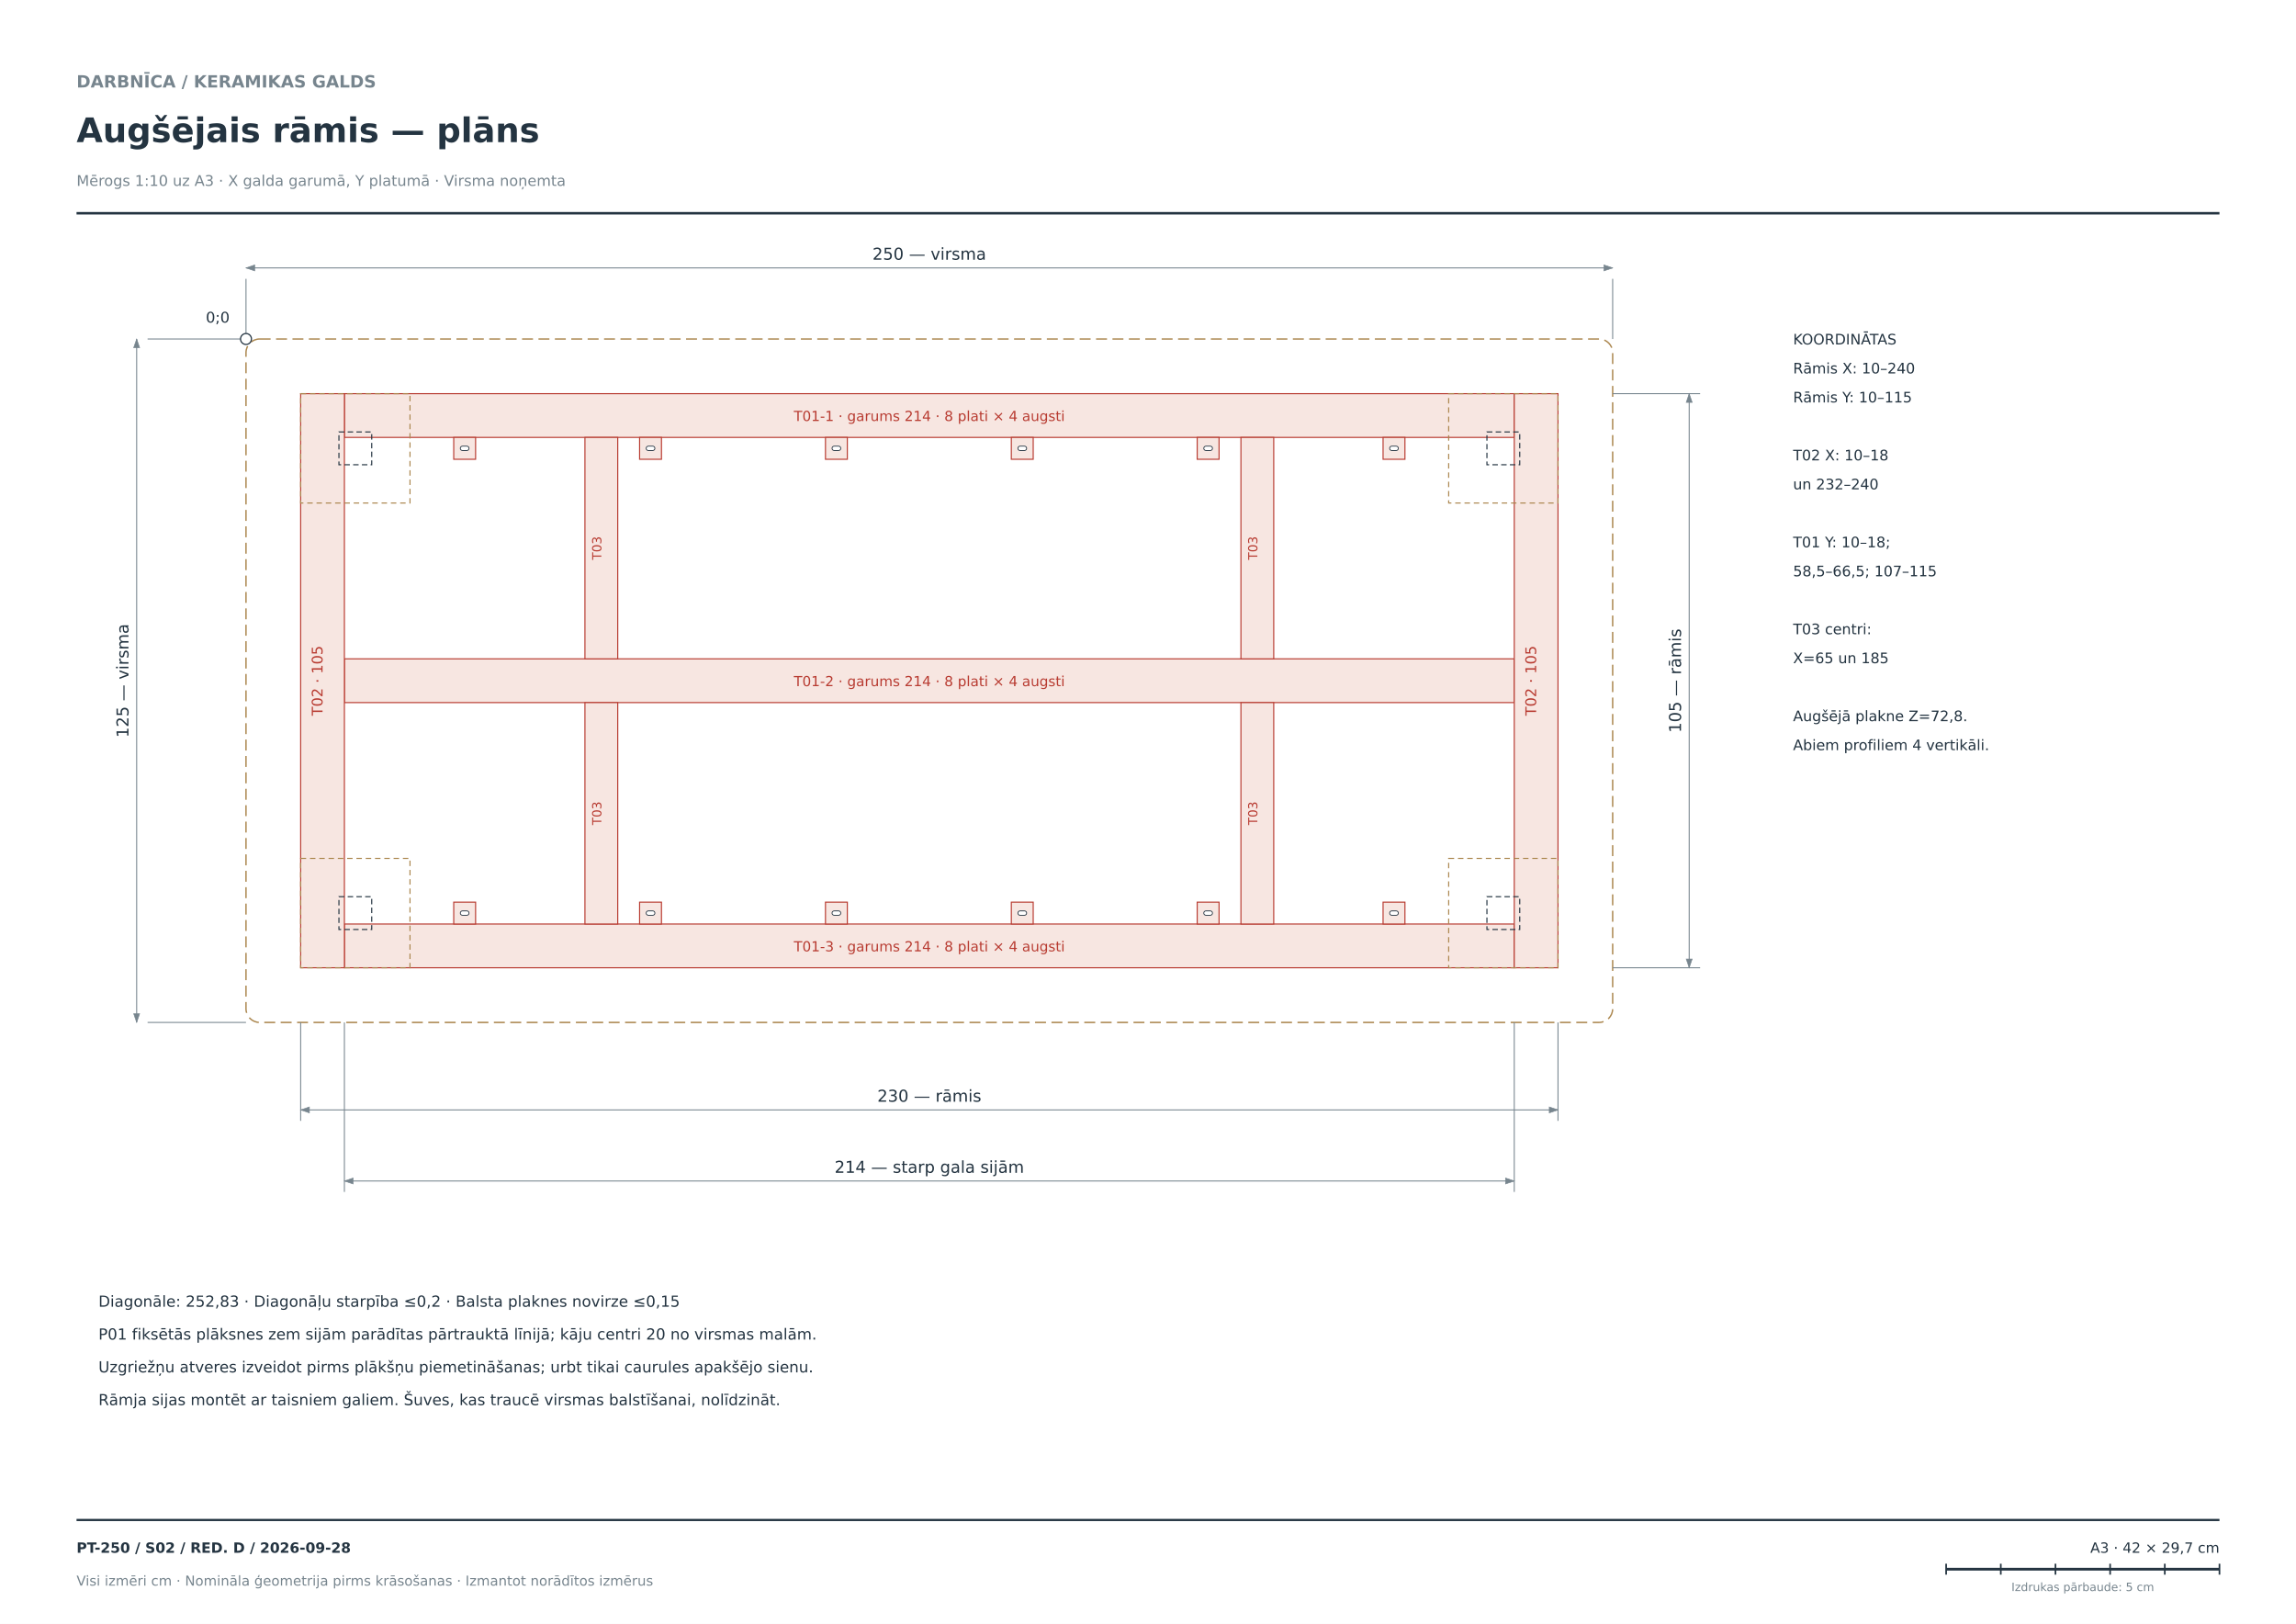
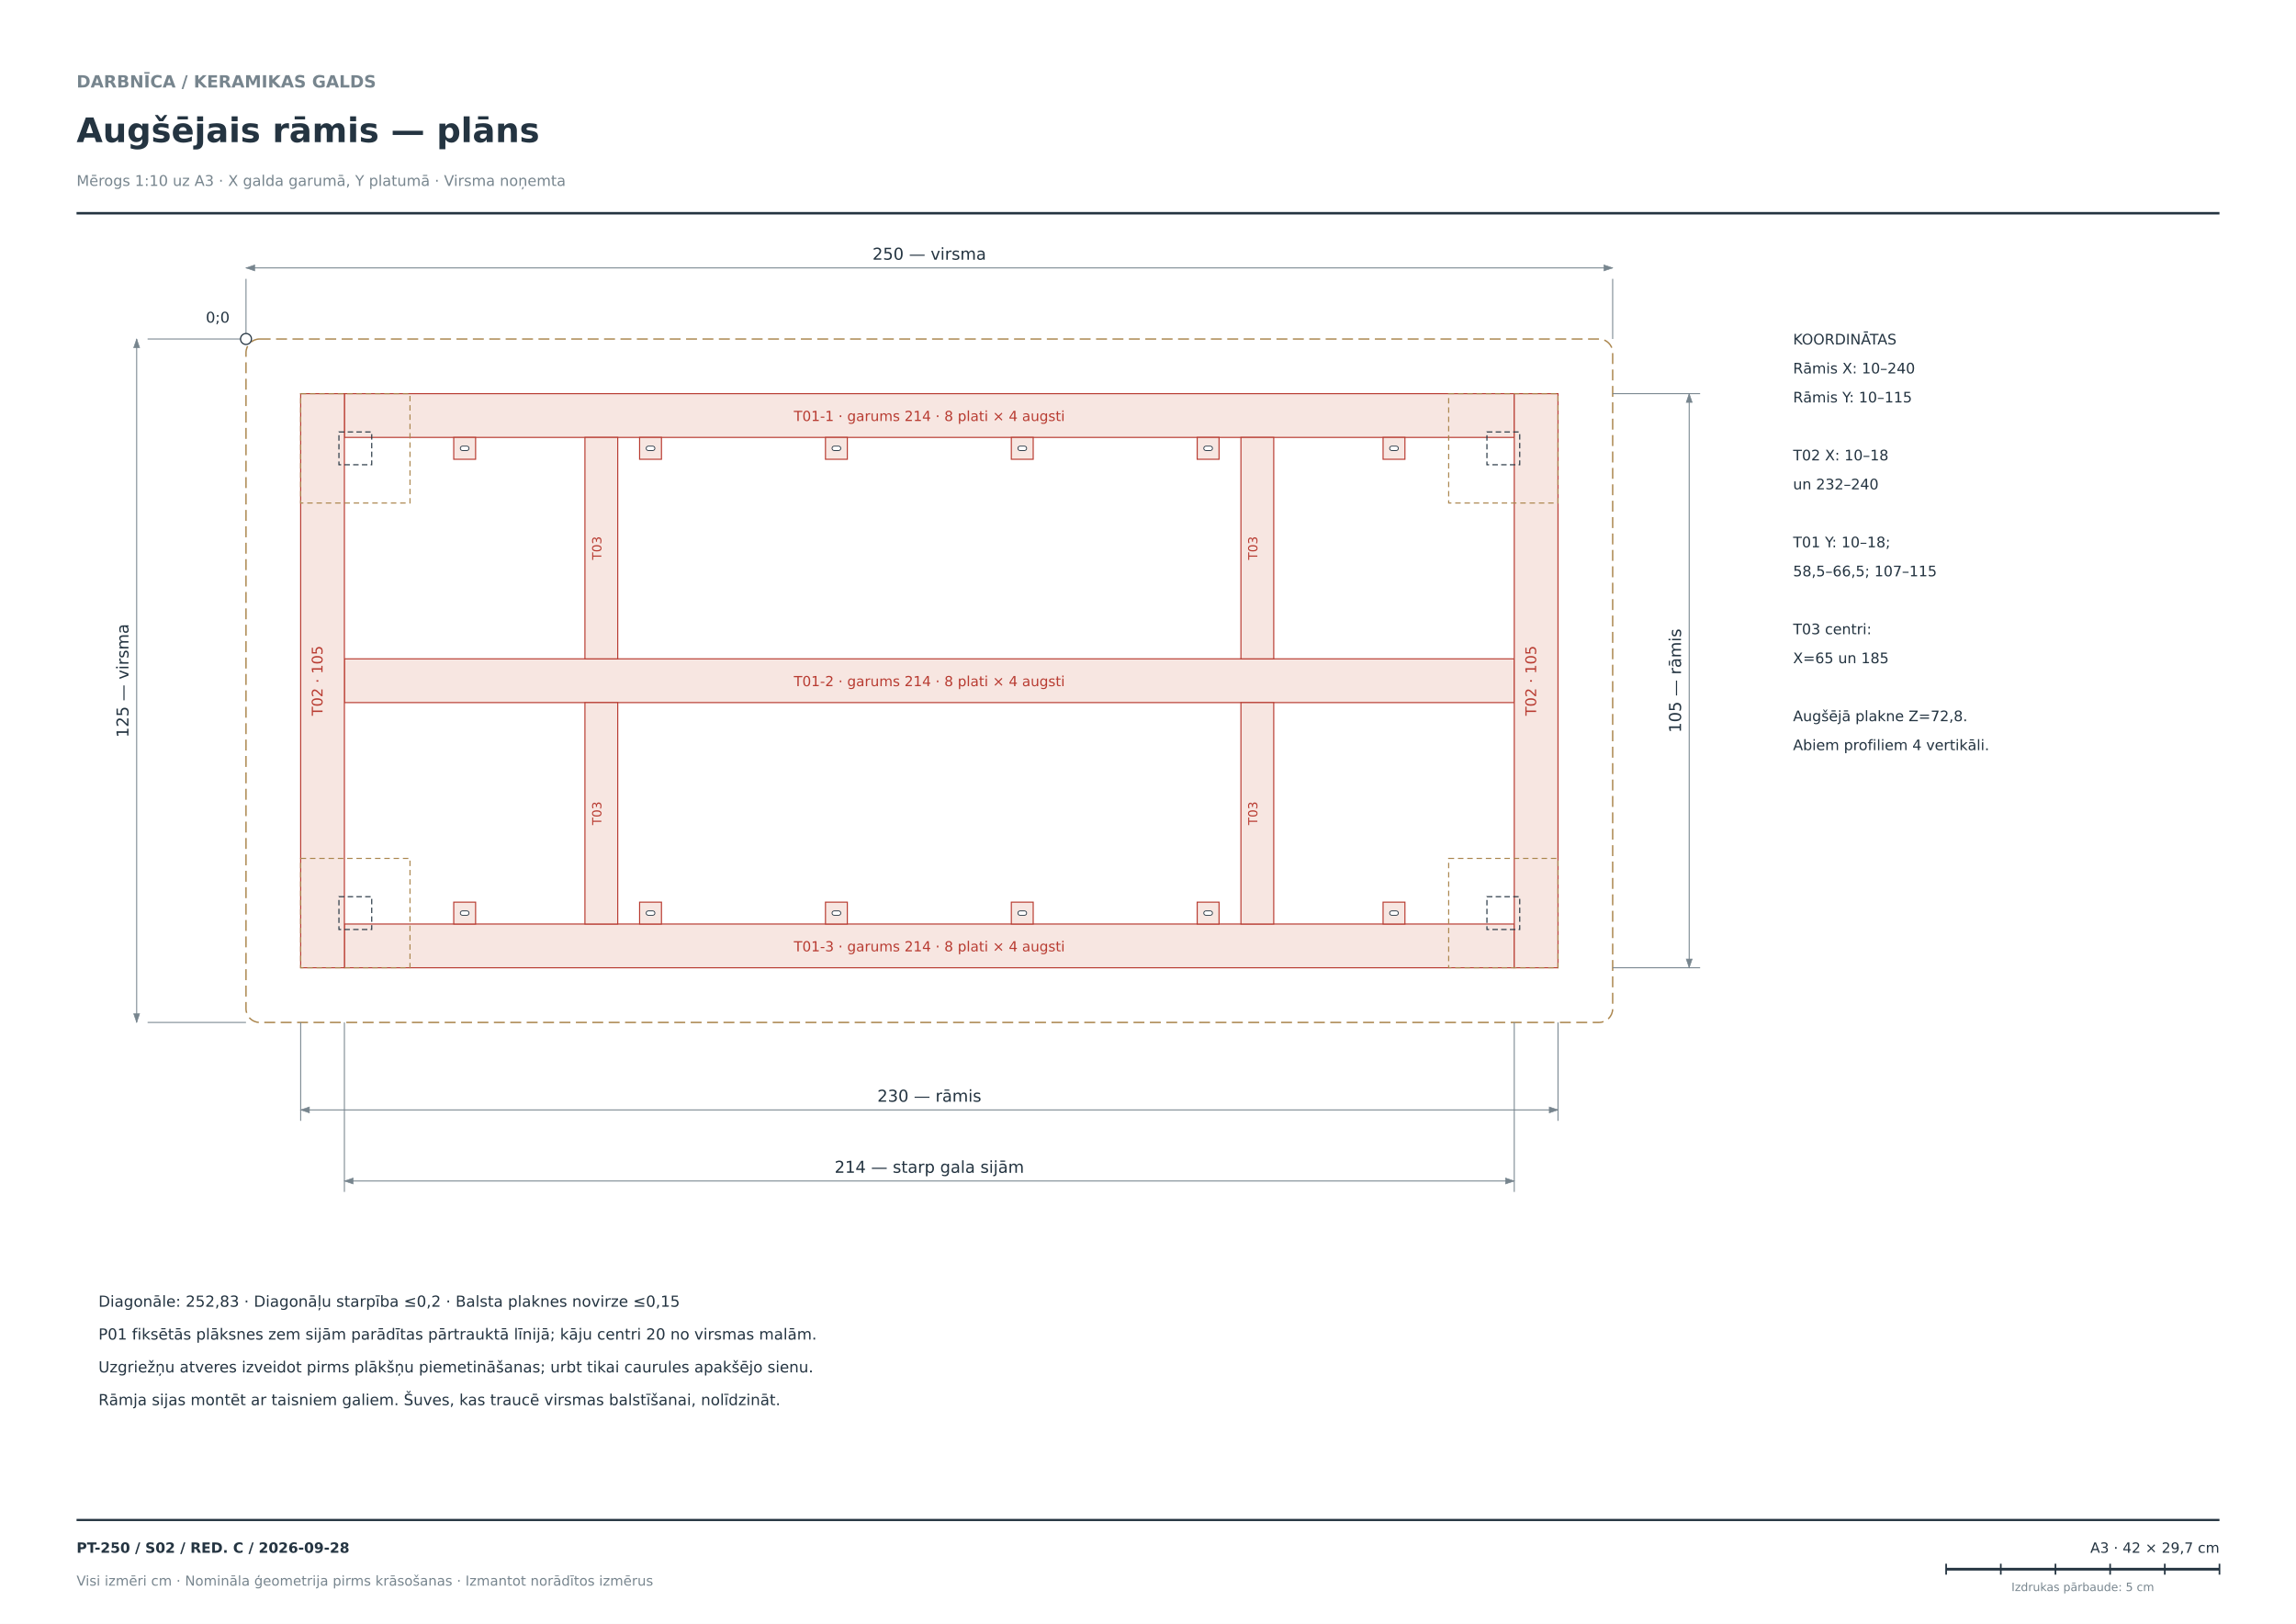
<svg xmlns="http://www.w3.org/2000/svg" width="42cm" height="29.7cm" viewBox="0 0 420 297">
  <rect width="420" height="297" fill="white" />
  <text x="14" y="16" font-family="DejaVu Sans" font-size="3.1" fill="#77858e" text-anchor="start" font-weight="bold">DARBNĪCA / KERAMIKAS GALDS</text>
  <text x="14" y="26" font-family="DejaVu Sans" font-size="6.2" fill="#243441" text-anchor="start" font-weight="bold">Augšējais rāmis — plāns</text>
  <text x="14" y="34" font-family="DejaVu Sans" font-size="2.7" fill="#77858e" text-anchor="start">Mērogs 1:10 uz A3 · X galda garumā, Y platumā · Virsma noņemta</text>
  <line x1="14" y1="39" x2="406" y2="39" stroke="#243441" stroke-width="0.45" />
  <line x1="14" y1="278" x2="406" y2="278" stroke="#243441" stroke-width="0.4" />
-   <text x="14" y="284" font-family="DejaVu Sans" font-size="2.6" fill="#243441" text-anchor="start" font-weight="bold">PT-250  /  S02  /  RED. D  /  2026-09-28</text>
+   <text x="14" y="284" font-family="DejaVu Sans" font-size="2.6" fill="#243441" text-anchor="start" font-weight="bold">PT-250  /  S02  /  RED. C  /  2026-09-28</text>
  <text x="14" y="290" font-family="DejaVu Sans" font-size="2.5" fill="#77858e" text-anchor="start">Visi izmēri cm · Nomināla ģeometrija pirms krāsošanas · Izmantot norādītos izmērus</text>
  <text x="406" y="284" font-family="DejaVu Sans" font-size="2.6" fill="#243441" text-anchor="end">A3 · 42 × 29,7 cm</text>
  <line x1="356" y1="287" x2="406" y2="287" stroke="#243441" stroke-width="0.5" />
  <line x1="356" y1="286" x2="356" y2="288" stroke="#243441" stroke-width="0.3" />
  <line x1="366" y1="286" x2="366" y2="288" stroke="#243441" stroke-width="0.3" />
  <line x1="376" y1="286" x2="376" y2="288" stroke="#243441" stroke-width="0.3" />
  <line x1="386" y1="286" x2="386" y2="288" stroke="#243441" stroke-width="0.3" />
  <line x1="396" y1="286" x2="396" y2="288" stroke="#243441" stroke-width="0.3" />
  <line x1="406" y1="286" x2="406" y2="288" stroke="#243441" stroke-width="0.3" />
  <text x="381" y="291" font-family="DejaVu Sans" font-size="2.1" fill="#77858e" text-anchor="middle">Izdrukas pārbaude: 5 cm</text>
  <rect x="45" y="62" width="250" height="125" fill="none" stroke="#aa854c" stroke-width="0.25" rx="2.5" stroke-dasharray="2 1" />
  <rect x="63" y="72" width="214" height="8" fill="#f7e6e1" stroke="#b83b31" stroke-width="0.2" rx="0" />
  <rect x="63" y="120.5" width="214" height="8" fill="#f7e6e1" stroke="#b83b31" stroke-width="0.2" rx="0" />
  <rect x="63" y="169" width="214" height="8" fill="#f7e6e1" stroke="#b83b31" stroke-width="0.2" rx="0" />
  <rect x="55" y="72" width="8" height="105" fill="#f7e6e1" stroke="#b83b31" stroke-width="0.2" rx="0" />
  <rect x="277" y="72" width="8" height="105" fill="#f7e6e1" stroke="#b83b31" stroke-width="0.2" rx="0" />
  <rect x="107" y="80" width="6" height="40.5" fill="#f7e6e1" stroke="#b83b31" stroke-width="0.2" rx="0" />
  <rect x="107" y="128.5" width="6" height="40.5" fill="#f7e6e1" stroke="#b83b31" stroke-width="0.2" rx="0" />
  <rect x="227" y="80" width="6" height="40.5" fill="#f7e6e1" stroke="#b83b31" stroke-width="0.2" rx="0" />
  <rect x="227" y="128.5" width="6" height="40.5" fill="#f7e6e1" stroke="#b83b31" stroke-width="0.2" rx="0" />
  <rect x="55" y="72" width="20" height="20" fill="none" stroke="#aa854c" stroke-width="0.2" rx="0" stroke-dasharray="1 .7" />
  <rect x="265" y="72" width="20" height="20" fill="none" stroke="#aa854c" stroke-width="0.2" rx="0" stroke-dasharray="1 .7" />
  <rect x="55" y="157" width="20" height="20" fill="none" stroke="#aa854c" stroke-width="0.2" rx="0" stroke-dasharray="1 .7" />
  <rect x="265" y="157" width="20" height="20" fill="none" stroke="#aa854c" stroke-width="0.2" rx="0" stroke-dasharray="1 .7" />
  <rect x="83" y="80" width="4" height="4" fill="#f7e6e1" stroke="#b83b31" stroke-width="0.2" rx="0" />
  <rect x="84.2" y="81.6" width="1.6" height="0.8" fill="white" stroke="#243441" stroke-width="0.15" rx="0.4" />
  <rect x="117" y="80" width="4" height="4" fill="#f7e6e1" stroke="#b83b31" stroke-width="0.2" rx="0" />
  <rect x="118.2" y="81.6" width="1.6" height="0.8" fill="white" stroke="#243441" stroke-width="0.15" rx="0.4" />
  <rect x="151" y="80" width="4" height="4" fill="#f7e6e1" stroke="#b83b31" stroke-width="0.2" rx="0" />
  <rect x="152.2" y="81.6" width="1.6" height="0.8" fill="white" stroke="#243441" stroke-width="0.15" rx="0.4" />
  <rect x="185" y="80" width="4" height="4" fill="#f7e6e1" stroke="#b83b31" stroke-width="0.2" rx="0" />
  <rect x="186.2" y="81.6" width="1.6" height="0.8" fill="white" stroke="#243441" stroke-width="0.15" rx="0.4" />
  <rect x="219" y="80" width="4" height="4" fill="#f7e6e1" stroke="#b83b31" stroke-width="0.2" rx="0" />
  <rect x="220.2" y="81.6" width="1.6" height="0.8" fill="white" stroke="#243441" stroke-width="0.15" rx="0.4" />
  <rect x="253" y="80" width="4" height="4" fill="#f7e6e1" stroke="#b83b31" stroke-width="0.2" rx="0" />
  <rect x="254.2" y="81.6" width="1.6" height="0.8" fill="white" stroke="#243441" stroke-width="0.15" rx="0.4" />
  <rect x="83" y="165" width="4" height="4" fill="#f7e6e1" stroke="#b83b31" stroke-width="0.2" rx="0" />
  <rect x="84.2" y="166.6" width="1.6" height="0.8" fill="white" stroke="#243441" stroke-width="0.15" rx="0.4" />
  <rect x="117" y="165" width="4" height="4" fill="#f7e6e1" stroke="#b83b31" stroke-width="0.2" rx="0" />
  <rect x="118.2" y="166.6" width="1.6" height="0.8" fill="white" stroke="#243441" stroke-width="0.15" rx="0.4" />
  <rect x="151" y="165" width="4" height="4" fill="#f7e6e1" stroke="#b83b31" stroke-width="0.2" rx="0" />
  <rect x="152.2" y="166.6" width="1.6" height="0.8" fill="white" stroke="#243441" stroke-width="0.15" rx="0.4" />
  <rect x="185" y="165" width="4" height="4" fill="#f7e6e1" stroke="#b83b31" stroke-width="0.2" rx="0" />
  <rect x="186.2" y="166.6" width="1.6" height="0.8" fill="white" stroke="#243441" stroke-width="0.15" rx="0.4" />
  <rect x="219" y="165" width="4" height="4" fill="#f7e6e1" stroke="#b83b31" stroke-width="0.2" rx="0" />
  <rect x="220.2" y="166.6" width="1.6" height="0.8" fill="white" stroke="#243441" stroke-width="0.15" rx="0.4" />
  <rect x="253" y="165" width="4" height="4" fill="#f7e6e1" stroke="#b83b31" stroke-width="0.2" rx="0" />
  <rect x="254.2" y="166.6" width="1.6" height="0.8" fill="white" stroke="#243441" stroke-width="0.15" rx="0.4" />
  <rect x="62" y="79" width="6" height="6" fill="none" stroke="#243441" stroke-width="0.2" rx="0" stroke-dasharray="1 .6" />
  <rect x="272" y="79" width="6" height="6" fill="none" stroke="#243441" stroke-width="0.2" rx="0" stroke-dasharray="1 .6" />
  <rect x="62" y="164" width="6" height="6" fill="none" stroke="#243441" stroke-width="0.2" rx="0" stroke-dasharray="1 .6" />
  <rect x="272" y="164" width="6" height="6" fill="none" stroke="#243441" stroke-width="0.2" rx="0" stroke-dasharray="1 .6" />
  <text x="170" y="77" font-family="DejaVu Sans" font-size="2.55" fill="#b83b31" text-anchor="middle">T01-1 · garums 214 · 8 plati × 4 augsti</text>
  <text x="170" y="125.5" font-family="DejaVu Sans" font-size="2.55" fill="#b83b31" text-anchor="middle">T01-2 · garums 214 · 8 plati × 4 augsti</text>
  <text x="170" y="174" font-family="DejaVu Sans" font-size="2.55" fill="#b83b31" text-anchor="middle">T01-3 · garums 214 · 8 plati × 4 augsti</text>
  <text x="59" y="124.5" font-family="DejaVu Sans" font-size="2.7" fill="#b83b31" text-anchor="middle" transform="rotate(-90 59 124.5)">T02 · 105</text>
  <text x="281" y="124.5" font-family="DejaVu Sans" font-size="2.7" fill="#b83b31" text-anchor="middle" transform="rotate(-90 281 124.5)">T02 · 105</text>
  <text x="110" y="100.25" font-family="DejaVu Sans" font-size="2.3" fill="#b83b31" text-anchor="middle" transform="rotate(-90 110 100.25)">T03</text>
  <text x="110" y="148.75" font-family="DejaVu Sans" font-size="2.3" fill="#b83b31" text-anchor="middle" transform="rotate(-90 110 148.75)">T03</text>
  <text x="230" y="100.25" font-family="DejaVu Sans" font-size="2.3" fill="#b83b31" text-anchor="middle" transform="rotate(-90 230 100.25)">T03</text>
  <text x="230" y="148.75" font-family="DejaVu Sans" font-size="2.3" fill="#b83b31" text-anchor="middle" transform="rotate(-90 230 148.75)">T03</text>
  <line x1="45" y1="62" x2="45" y2="51" stroke="#77858e" stroke-width="0.18" />
  <line x1="295" y1="62" x2="295" y2="51" stroke="#77858e" stroke-width="0.18" />
  <line x1="45" y1="49" x2="295" y2="49" stroke="#77858e" stroke-width="0.18" />
  <polygon points="45,49 46.6,48.45 46.6,49.55" fill="#77858e" stroke="#77858e" stroke-width="0.1" />
  <polygon points="295,49 293.4,48.45 293.4,49.55" fill="#77858e" stroke="#77858e" stroke-width="0.1" />
  <text x="170" y="47.5" font-family="DejaVu Sans" font-size="3" fill="#243441" text-anchor="middle">250 — virsma</text>
  <line x1="45" y1="62" x2="27" y2="62" stroke="#77858e" stroke-width="0.18" />
  <line x1="45" y1="187" x2="27" y2="187" stroke="#77858e" stroke-width="0.18" />
  <line x1="25" y1="62" x2="25" y2="187" stroke="#77858e" stroke-width="0.18" />
  <polygon points="25,62 24.45,63.6 25.55,63.6" fill="#77858e" stroke="#77858e" stroke-width="0.1" />
  <polygon points="25,187 24.45,185.4 25.55,185.4" fill="#77858e" stroke="#77858e" stroke-width="0.1" />
  <text x="23.5" y="124.5" font-family="DejaVu Sans" font-size="3" fill="#243441" text-anchor="middle" transform="rotate(-90 23.5 124.5)">125 — virsma</text>
  <line x1="55" y1="187" x2="55" y2="205" stroke="#77858e" stroke-width="0.18" />
  <line x1="285" y1="187" x2="285" y2="205" stroke="#77858e" stroke-width="0.18" />
  <line x1="55" y1="203" x2="285" y2="203" stroke="#77858e" stroke-width="0.18" />
  <polygon points="55,203 56.6,202.45 56.6,203.55" fill="#77858e" stroke="#77858e" stroke-width="0.1" />
  <polygon points="285,203 283.4,202.45 283.4,203.55" fill="#77858e" stroke="#77858e" stroke-width="0.1" />
  <text x="170" y="201.5" font-family="DejaVu Sans" font-size="3" fill="#243441" text-anchor="middle">230 — rāmis</text>
  <line x1="295" y1="72" x2="311" y2="72" stroke="#77858e" stroke-width="0.18" />
  <line x1="295" y1="177" x2="311" y2="177" stroke="#77858e" stroke-width="0.18" />
  <line x1="309" y1="72" x2="309" y2="177" stroke="#77858e" stroke-width="0.18" />
  <polygon points="309,72 308.45,73.6 309.55,73.6" fill="#77858e" stroke="#77858e" stroke-width="0.1" />
  <polygon points="309,177 308.45,175.4 309.55,175.4" fill="#77858e" stroke="#77858e" stroke-width="0.1" />
  <text x="307.5" y="124.5" font-family="DejaVu Sans" font-size="3" fill="#243441" text-anchor="middle" transform="rotate(-90 307.5 124.5)">105 — rāmis</text>
  <line x1="63" y1="187" x2="63" y2="218" stroke="#77858e" stroke-width="0.18" />
  <line x1="277" y1="187" x2="277" y2="218" stroke="#77858e" stroke-width="0.18" />
  <line x1="63" y1="216" x2="277" y2="216" stroke="#77858e" stroke-width="0.18" />
  <polygon points="63,216 64.6,215.45 64.6,216.55" fill="#77858e" stroke="#77858e" stroke-width="0.1" />
  <polygon points="277,216 275.4,215.45 275.4,216.55" fill="#77858e" stroke="#77858e" stroke-width="0.1" />
  <text x="170" y="214.5" font-family="DejaVu Sans" font-size="3" fill="#243441" text-anchor="middle">214 — starp gala sijām</text>
  <circle cx="45" cy="62" r="1" fill="white" stroke="#243441" stroke-width="0.22" />
  <text x="42" y="59" font-family="DejaVu Sans" font-size="2.7" fill="#243441" text-anchor="end">0;0</text>
  <text x="328" y="63" font-family="DejaVu Sans" font-size="2.65" fill="#243441" text-anchor="start">KOORDINĀTAS</text>
  <text x="328" y="68.3" font-family="DejaVu Sans" font-size="2.65" fill="#243441" text-anchor="start">Rāmis X: 10–240</text>
  <text x="328" y="73.6" font-family="DejaVu Sans" font-size="2.65" fill="#243441" text-anchor="start">Rāmis Y: 10–115</text>
  <text x="328" y="78.9" font-family="DejaVu Sans" font-size="2.65" fill="#243441" text-anchor="start" />
  <text x="328" y="84.2" font-family="DejaVu Sans" font-size="2.65" fill="#243441" text-anchor="start">T02 X: 10–18</text>
  <text x="328" y="89.5" font-family="DejaVu Sans" font-size="2.65" fill="#243441" text-anchor="start">un 232–240</text>
  <text x="328" y="94.8" font-family="DejaVu Sans" font-size="2.65" fill="#243441" text-anchor="start" />
  <text x="328" y="100.1" font-family="DejaVu Sans" font-size="2.65" fill="#243441" text-anchor="start">T01 Y: 10–18;</text>
  <text x="328" y="105.4" font-family="DejaVu Sans" font-size="2.65" fill="#243441" text-anchor="start">58,5–66,5; 107–115</text>
  <text x="328" y="110.7" font-family="DejaVu Sans" font-size="2.65" fill="#243441" text-anchor="start" />
  <text x="328" y="116" font-family="DejaVu Sans" font-size="2.65" fill="#243441" text-anchor="start">T03 centri:</text>
  <text x="328" y="121.3" font-family="DejaVu Sans" font-size="2.65" fill="#243441" text-anchor="start">X=65 un 185</text>
  <text x="328" y="126.6" font-family="DejaVu Sans" font-size="2.65" fill="#243441" text-anchor="start" />
  <text x="328" y="131.9" font-family="DejaVu Sans" font-size="2.65" fill="#243441" text-anchor="start">Augšējā plakne Z=72,8.</text>
  <text x="328" y="137.2" font-family="DejaVu Sans" font-size="2.65" fill="#243441" text-anchor="start">Abiem profiliem 4 vertikāli.</text>
  <text x="18" y="239" font-family="DejaVu Sans" font-size="2.8" fill="#243441" text-anchor="start">Diagonāle: 252,83 · Diagonāļu starpība ≤0,2 · Balsta plaknes novirze ≤0,15</text>
  <text x="18" y="245" font-family="DejaVu Sans" font-size="2.8" fill="#243441" text-anchor="start">P01 fiksētās plāksnes zem sijām parādītas pārtrauktā līnijā; kāju centri 20 no virsmas malām.</text>
  <text x="18" y="251" font-family="DejaVu Sans" font-size="2.8" fill="#243441" text-anchor="start">Uzgriežņu atveres izveidot pirms plākšņu piemetināšanas; urbt tikai caurules apakšējo sienu.</text>
  <text x="18" y="257" font-family="DejaVu Sans" font-size="2.8" fill="#243441" text-anchor="start">Rāmja sijas montēt ar taisniem galiem. Šuves, kas traucē virsmas balstīšanai, nolīdzināt.</text>
</svg>
